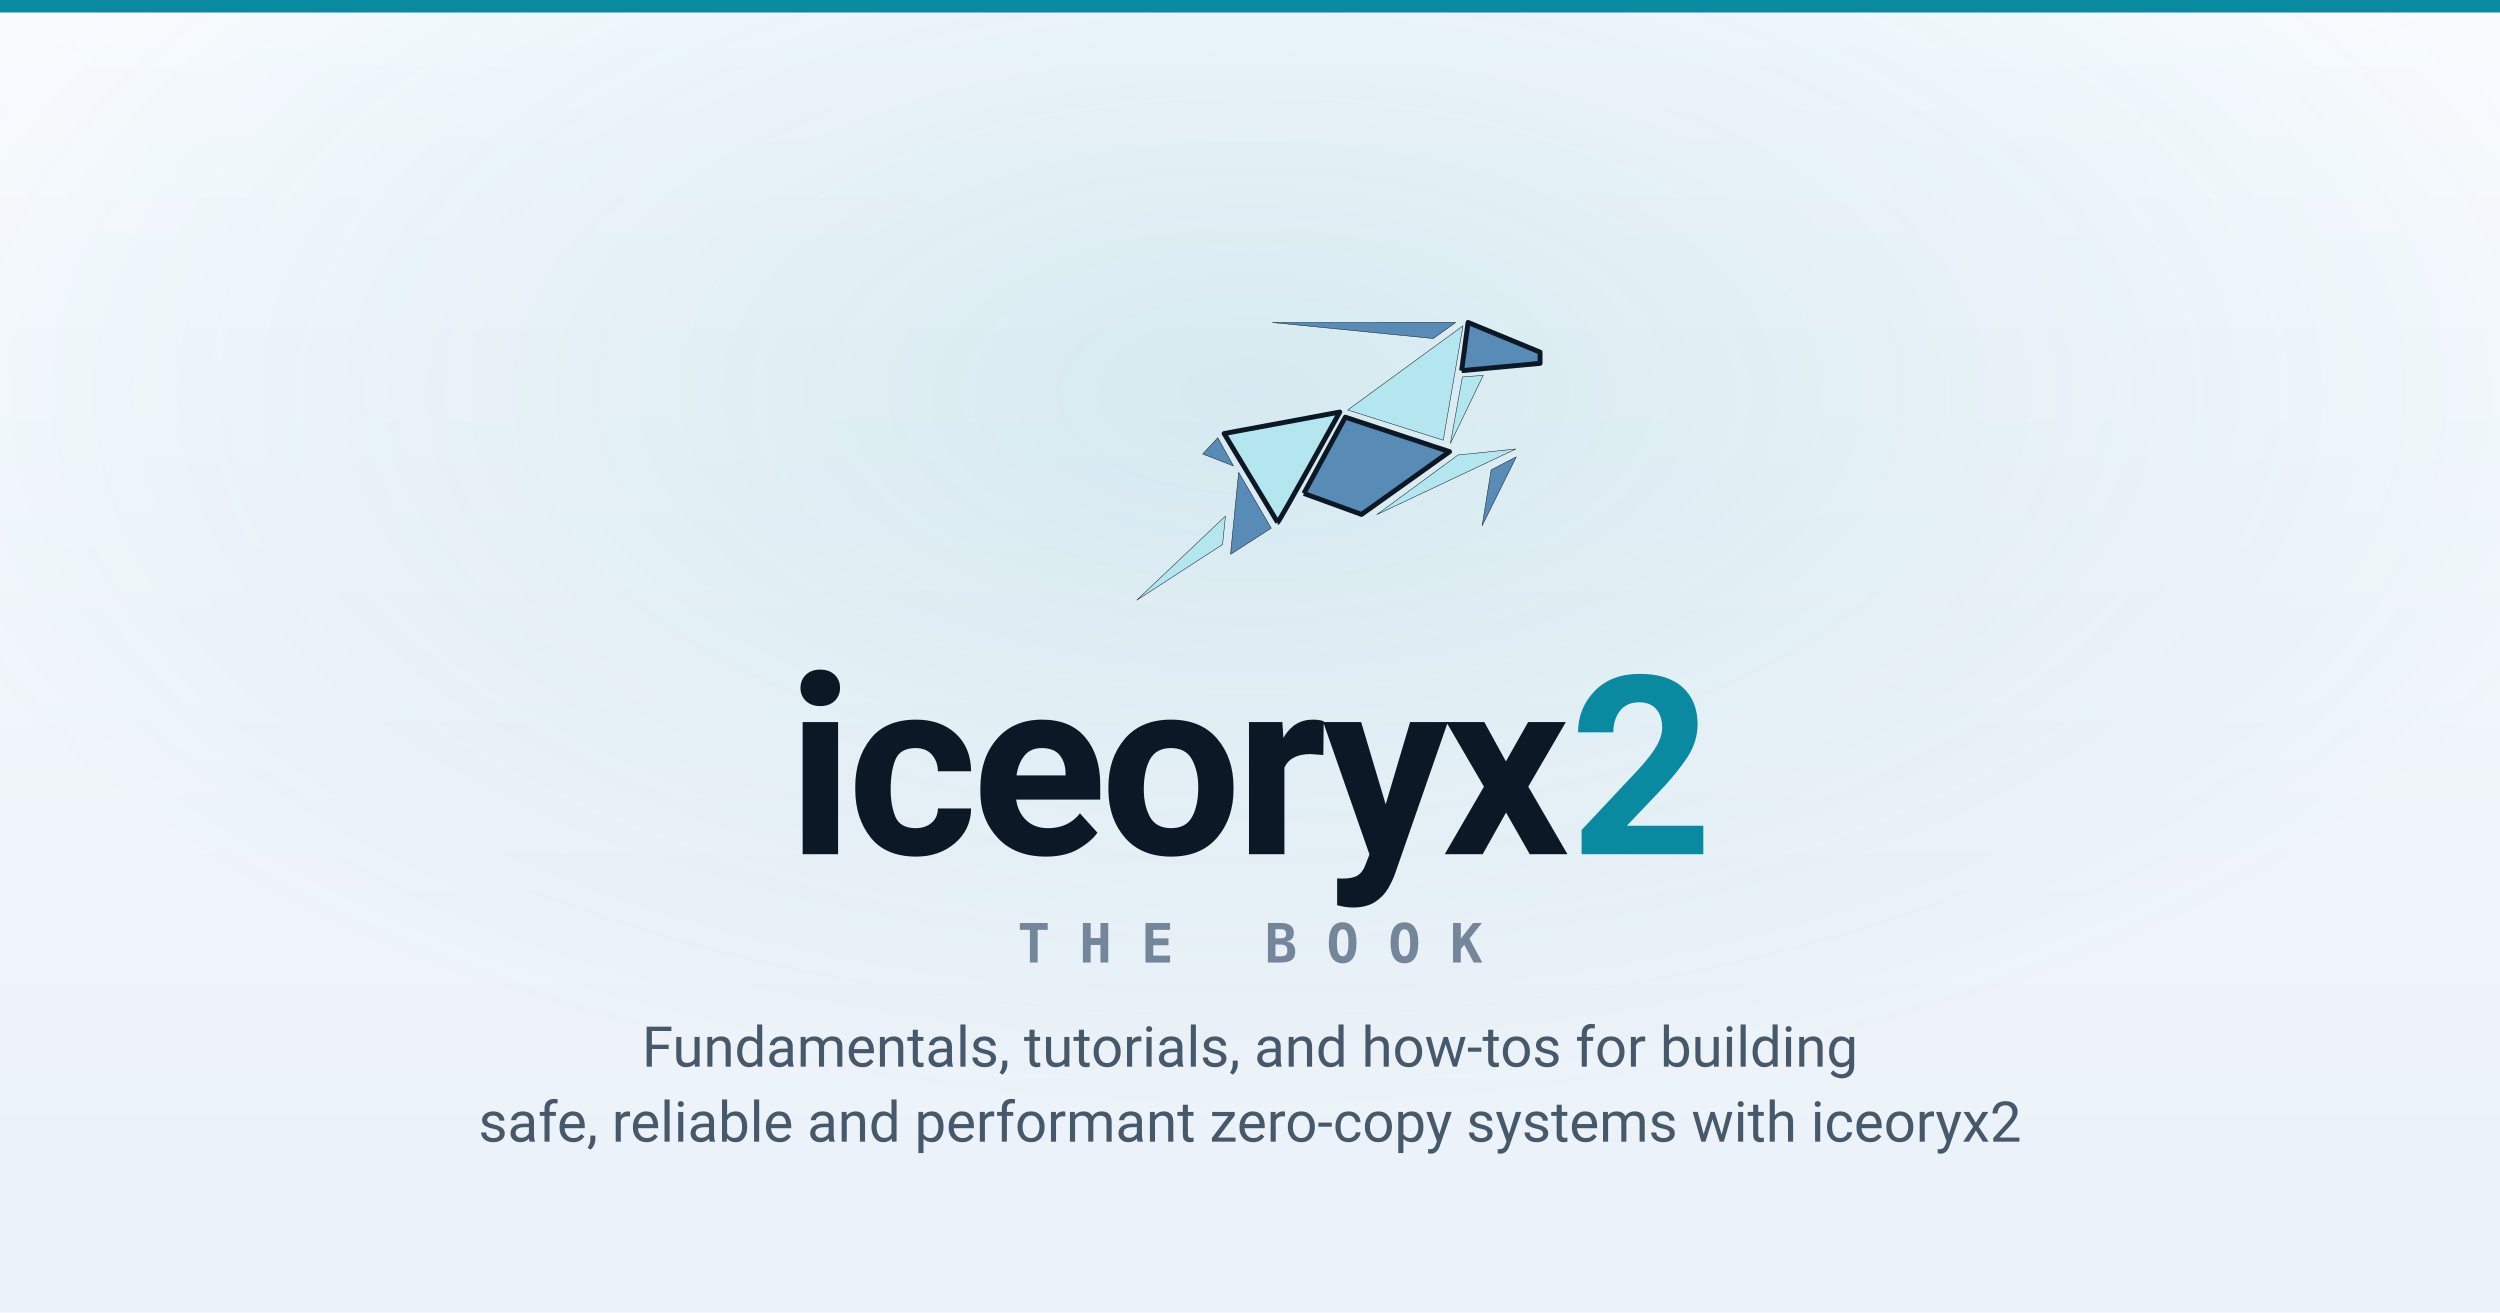
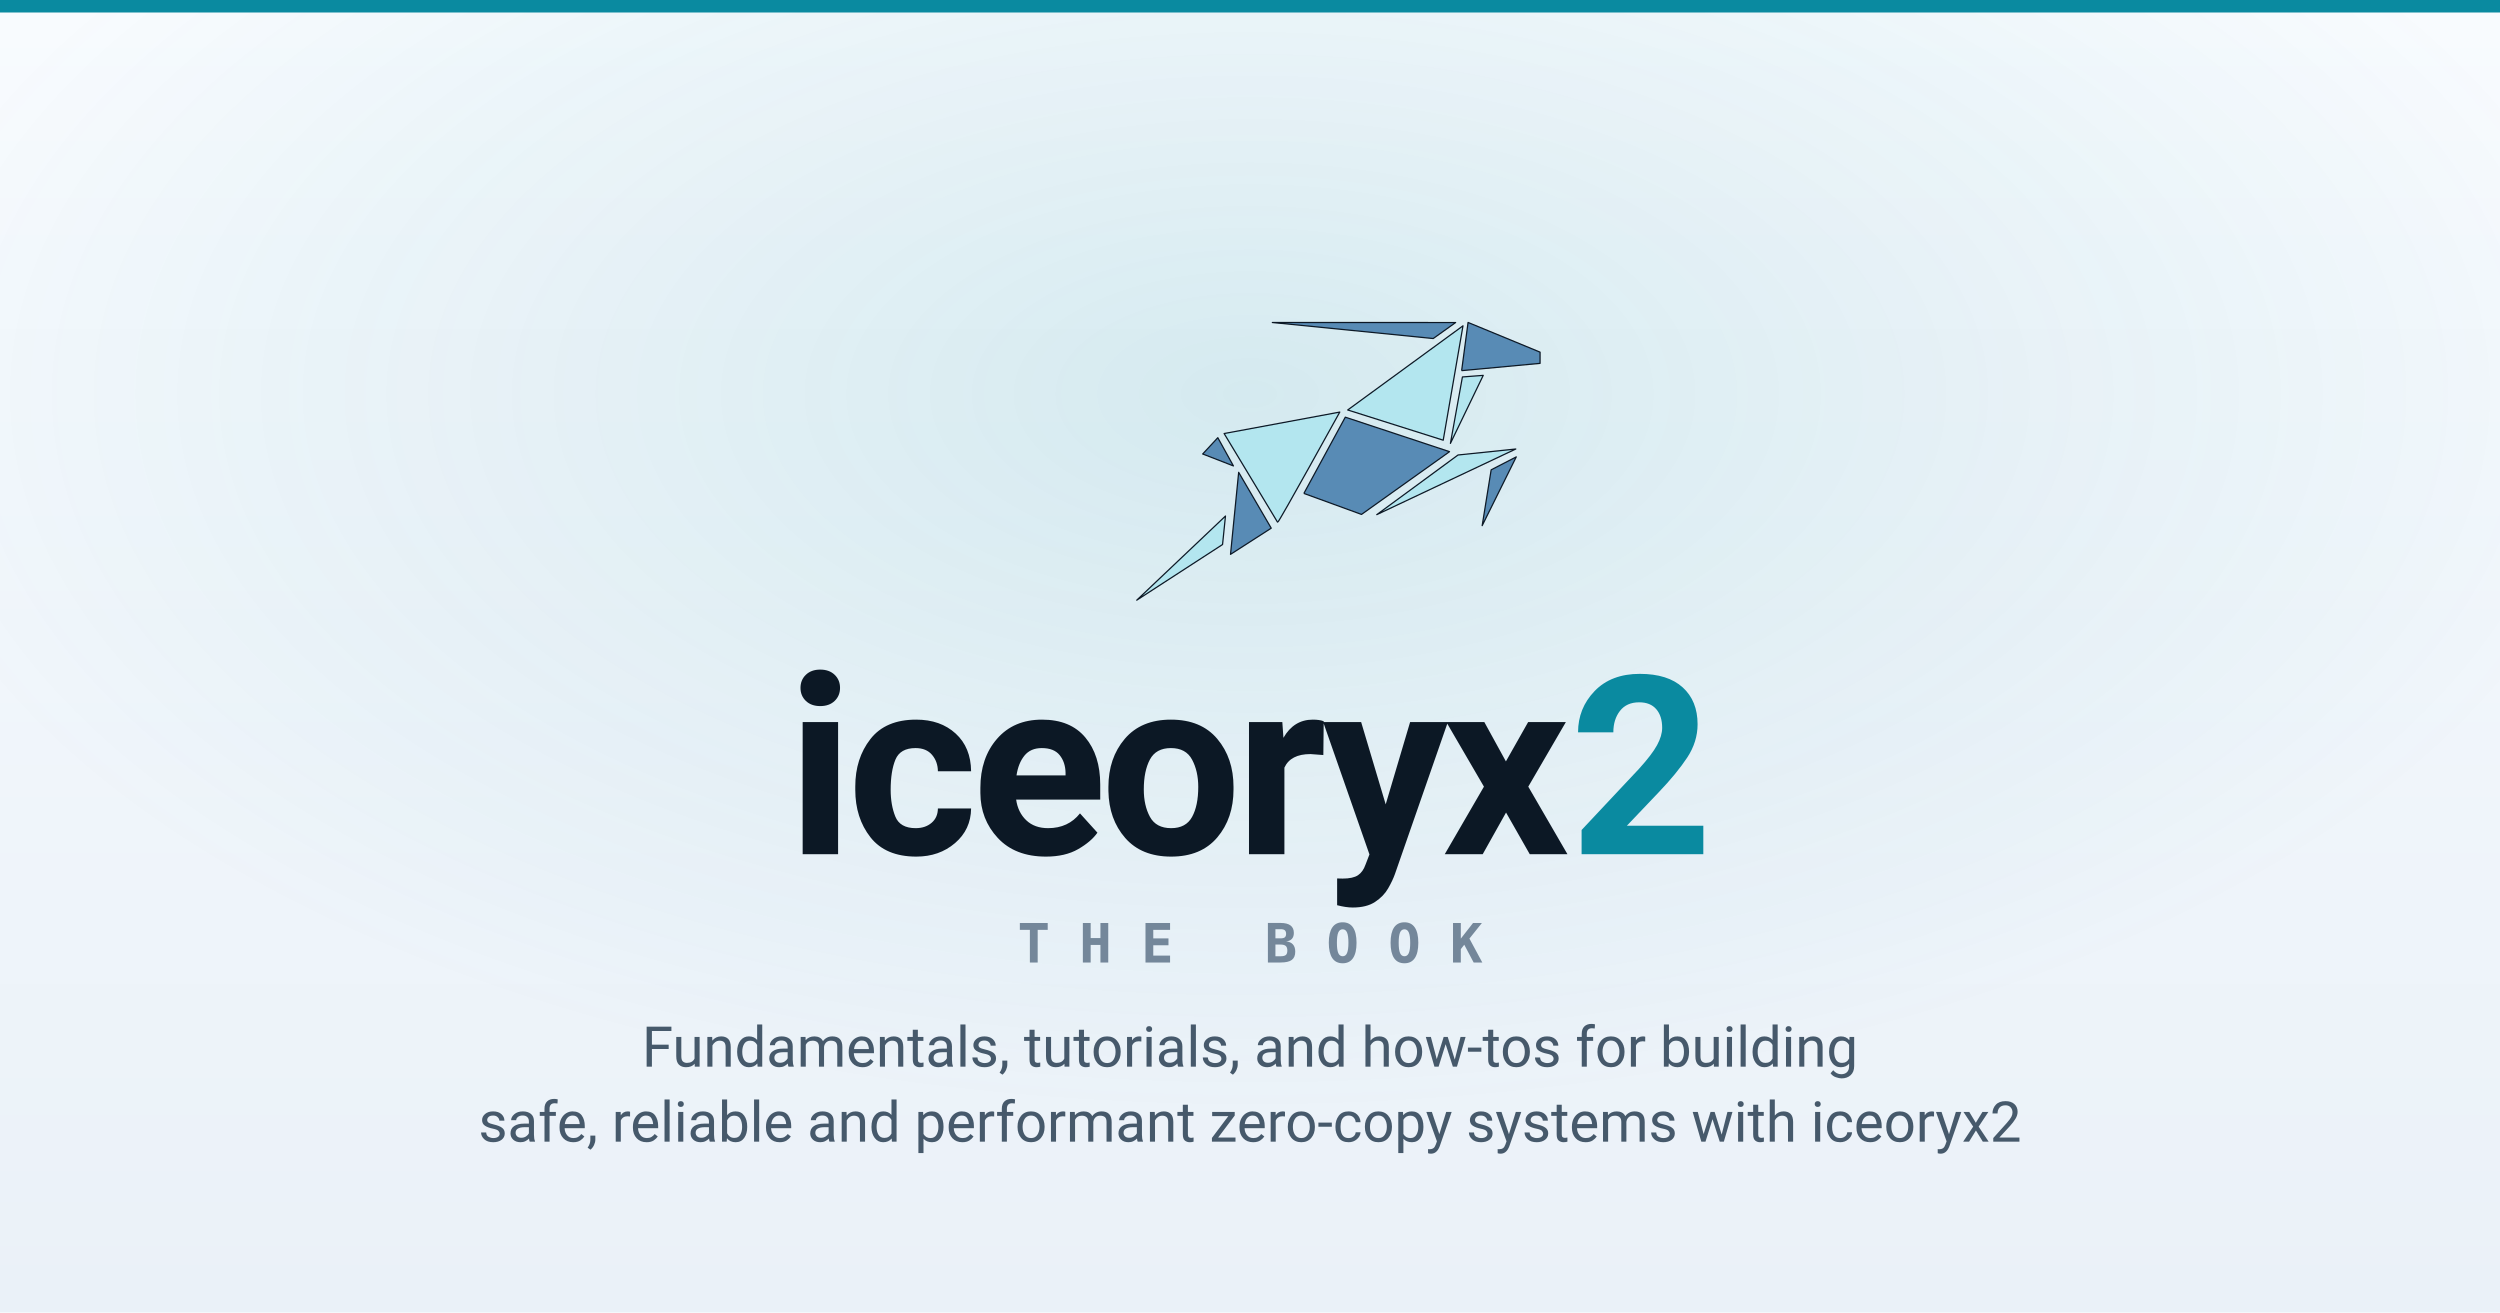
<svg xmlns="http://www.w3.org/2000/svg" width="1200" height="630" viewBox="0 0 1200 630">
+   <style>
+     .og-oryx path { vector-effect: non-scaling-stroke; stroke-width: 0.6; }
+   </style>
  <defs>
    <linearGradient id="bg" x1="0" y1="0" x2="0" y2="1">
      <stop offset="0" stop-color="#f8fbfe" />
      <stop offset="1" stop-color="#eaf1f8" />
    </linearGradient>
    <radialGradient id="glow" cx="50%" cy="30%" r="55%">
      <stop offset="0" stop-color="rgba(10,138,160,0.13)" />
      <stop offset="1" stop-color="rgba(10,138,160,0)" />
    </radialGradient>
  </defs>
  <rect width="1200" height="630" fill="url(#bg)" />
  <rect width="1200" height="630" fill="url(#glow)" />
  <rect x="0" y="0" width="1200" height="6" fill="#0a8aa0" />
  <g transform="translate(443 64) scale(1.97)" style="color: #0c1825">
-     <g stroke="currentColor" stroke-width="1.2" stroke-linejoin="round" vector-effect="non-scaling-stroke">
+     <g class="og-oryx" stroke="currentColor" stroke-linejoin="round">
      <path fill="#588bb5" transform="matrix(0.1,0,0,-0.1,0,200)" d="M 848.672 1037.969 L 769.336 1174.023 L 749.492 974.18 Z M 848.672 1037.969 " />
      <path fill="#588bb5" transform="matrix(0.1,0,0,-0.1,0,200)" d="M 756.562 1189.609 L 718.516 1258.398 L 681.68 1218.711 Z M 756.562 1189.609 " />
      <path fill="#b3e6ef" transform="matrix(0.1,0,0,-0.1,0,200)" d="M 1444.531 1230.859 L 1303.828 1216.25 L 1105.859 1070.938 Z M 1444.531 1230.859 " />
      <path fill="#b3e6ef" transform="matrix(0.1,0,0,-0.1,0,200)" d="M 730.078 998.125 L 737.188 1067.539 L 521.016 862.539 Z M 730.078 998.125 " />
      <path fill="#588bb5" transform="matrix(0.1,0,0,-0.1,0,200)" d="M 1445.703 1211.641 L 1384.57 1180.156 L 1362.656 1044.102 Z M 1445.703 1211.641 " />
      <path fill="#b3e6ef" d="M 86.43 94.785 C 86.75 94.785 101.57 67.914 101.57 67.914 L 73.391 73.148 L 86.43 94.785 " />
-       <path fill="none" transform="matrix(0.1,0,0,-0.1,0,200)" d="M 864.297 1052.148 C 867.5 1052.148 1015.703 1320.859 1015.703 1320.859 L 733.906 1268.516 Z M 864.297 1052.148 " />
      <path fill="#b3e6ef" transform="matrix(0.1,0,0,-0.1,0,200)" d="M 1267.734 1252.305 L 1315.898 1531.016 L 1035 1325.938 Z M 1267.734 1252.305 " />
      <path fill="#588bb5" d="M 92.82 87.738 L 106.863 92.855 L 128.309 77.566 L 102.914 69.16 L 92.82 87.738 " />
-       <path fill="none" transform="matrix(0.1,0,0,-0.1,0,200)" d="M 928.203 1122.617 L 1068.633 1071.445 L 1283.086 1224.336 L 1029.141 1308.398 Z M 928.203 1122.617 " />
      <path fill="#588bb5" d="M 131.262 57.824 L 150.371 56.047 L 150.371 53.316 L 132.828 46.078 L 131.262 57.824 " />
-       <path fill="none" transform="matrix(0.1,0,0,-0.1,0,200)" d="M 1312.617 1421.758 L 1503.711 1439.531 L 1503.711 1466.836 L 1328.281 1539.219 Z M 1312.617 1421.758 " />
      <path fill="#b3e6ef" transform="matrix(0.1,0,0,-0.1,0,200)" d="M 1314.531 1406.406 L 1365.234 1410.273 L 1285.273 1244.531 Z M 1314.531 1406.406 " />
      <path fill="#588bb5" transform="matrix(0.1,0,0,-0.1,0,200)" d="M 1297.969 1539.023 L 851.406 1539.062 L 1243.398 1500.039 Z M 1297.969 1539.023 " />
    </g>
  </g>
  <text x="600" y="410" text-anchor="middle" font-family="Satoshi, -apple-system, BlinkMacSystemFont, 'Segoe UI', Roboto, sans-serif" font-weight="700" font-size="120" letter-spacing="-3" fill="#0c1825">iceoryx<tspan fill="#0a8aa0">2</tspan>
  </text>
  <text x="600" y="462" text-anchor="middle" font-family="'JetBrains Mono', monospace" font-weight="600" font-size="26" letter-spacing="14" fill="#74879a">THE BOOK</text>
  <text x="600" y="512" text-anchor="middle" font-family="Satoshi, -apple-system, BlinkMacSystemFont, 'Segoe UI', Roboto, sans-serif" font-size="27" fill="#46596b">Fundamentals, tutorials, and how-tos for building</text>
  <text x="600" y="548" text-anchor="middle" font-family="Satoshi, -apple-system, BlinkMacSystemFont, 'Segoe UI', Roboto, sans-serif" font-size="27" fill="#46596b">safe, reliable and performant zero-copy systems with iceoryx2</text>
</svg>
